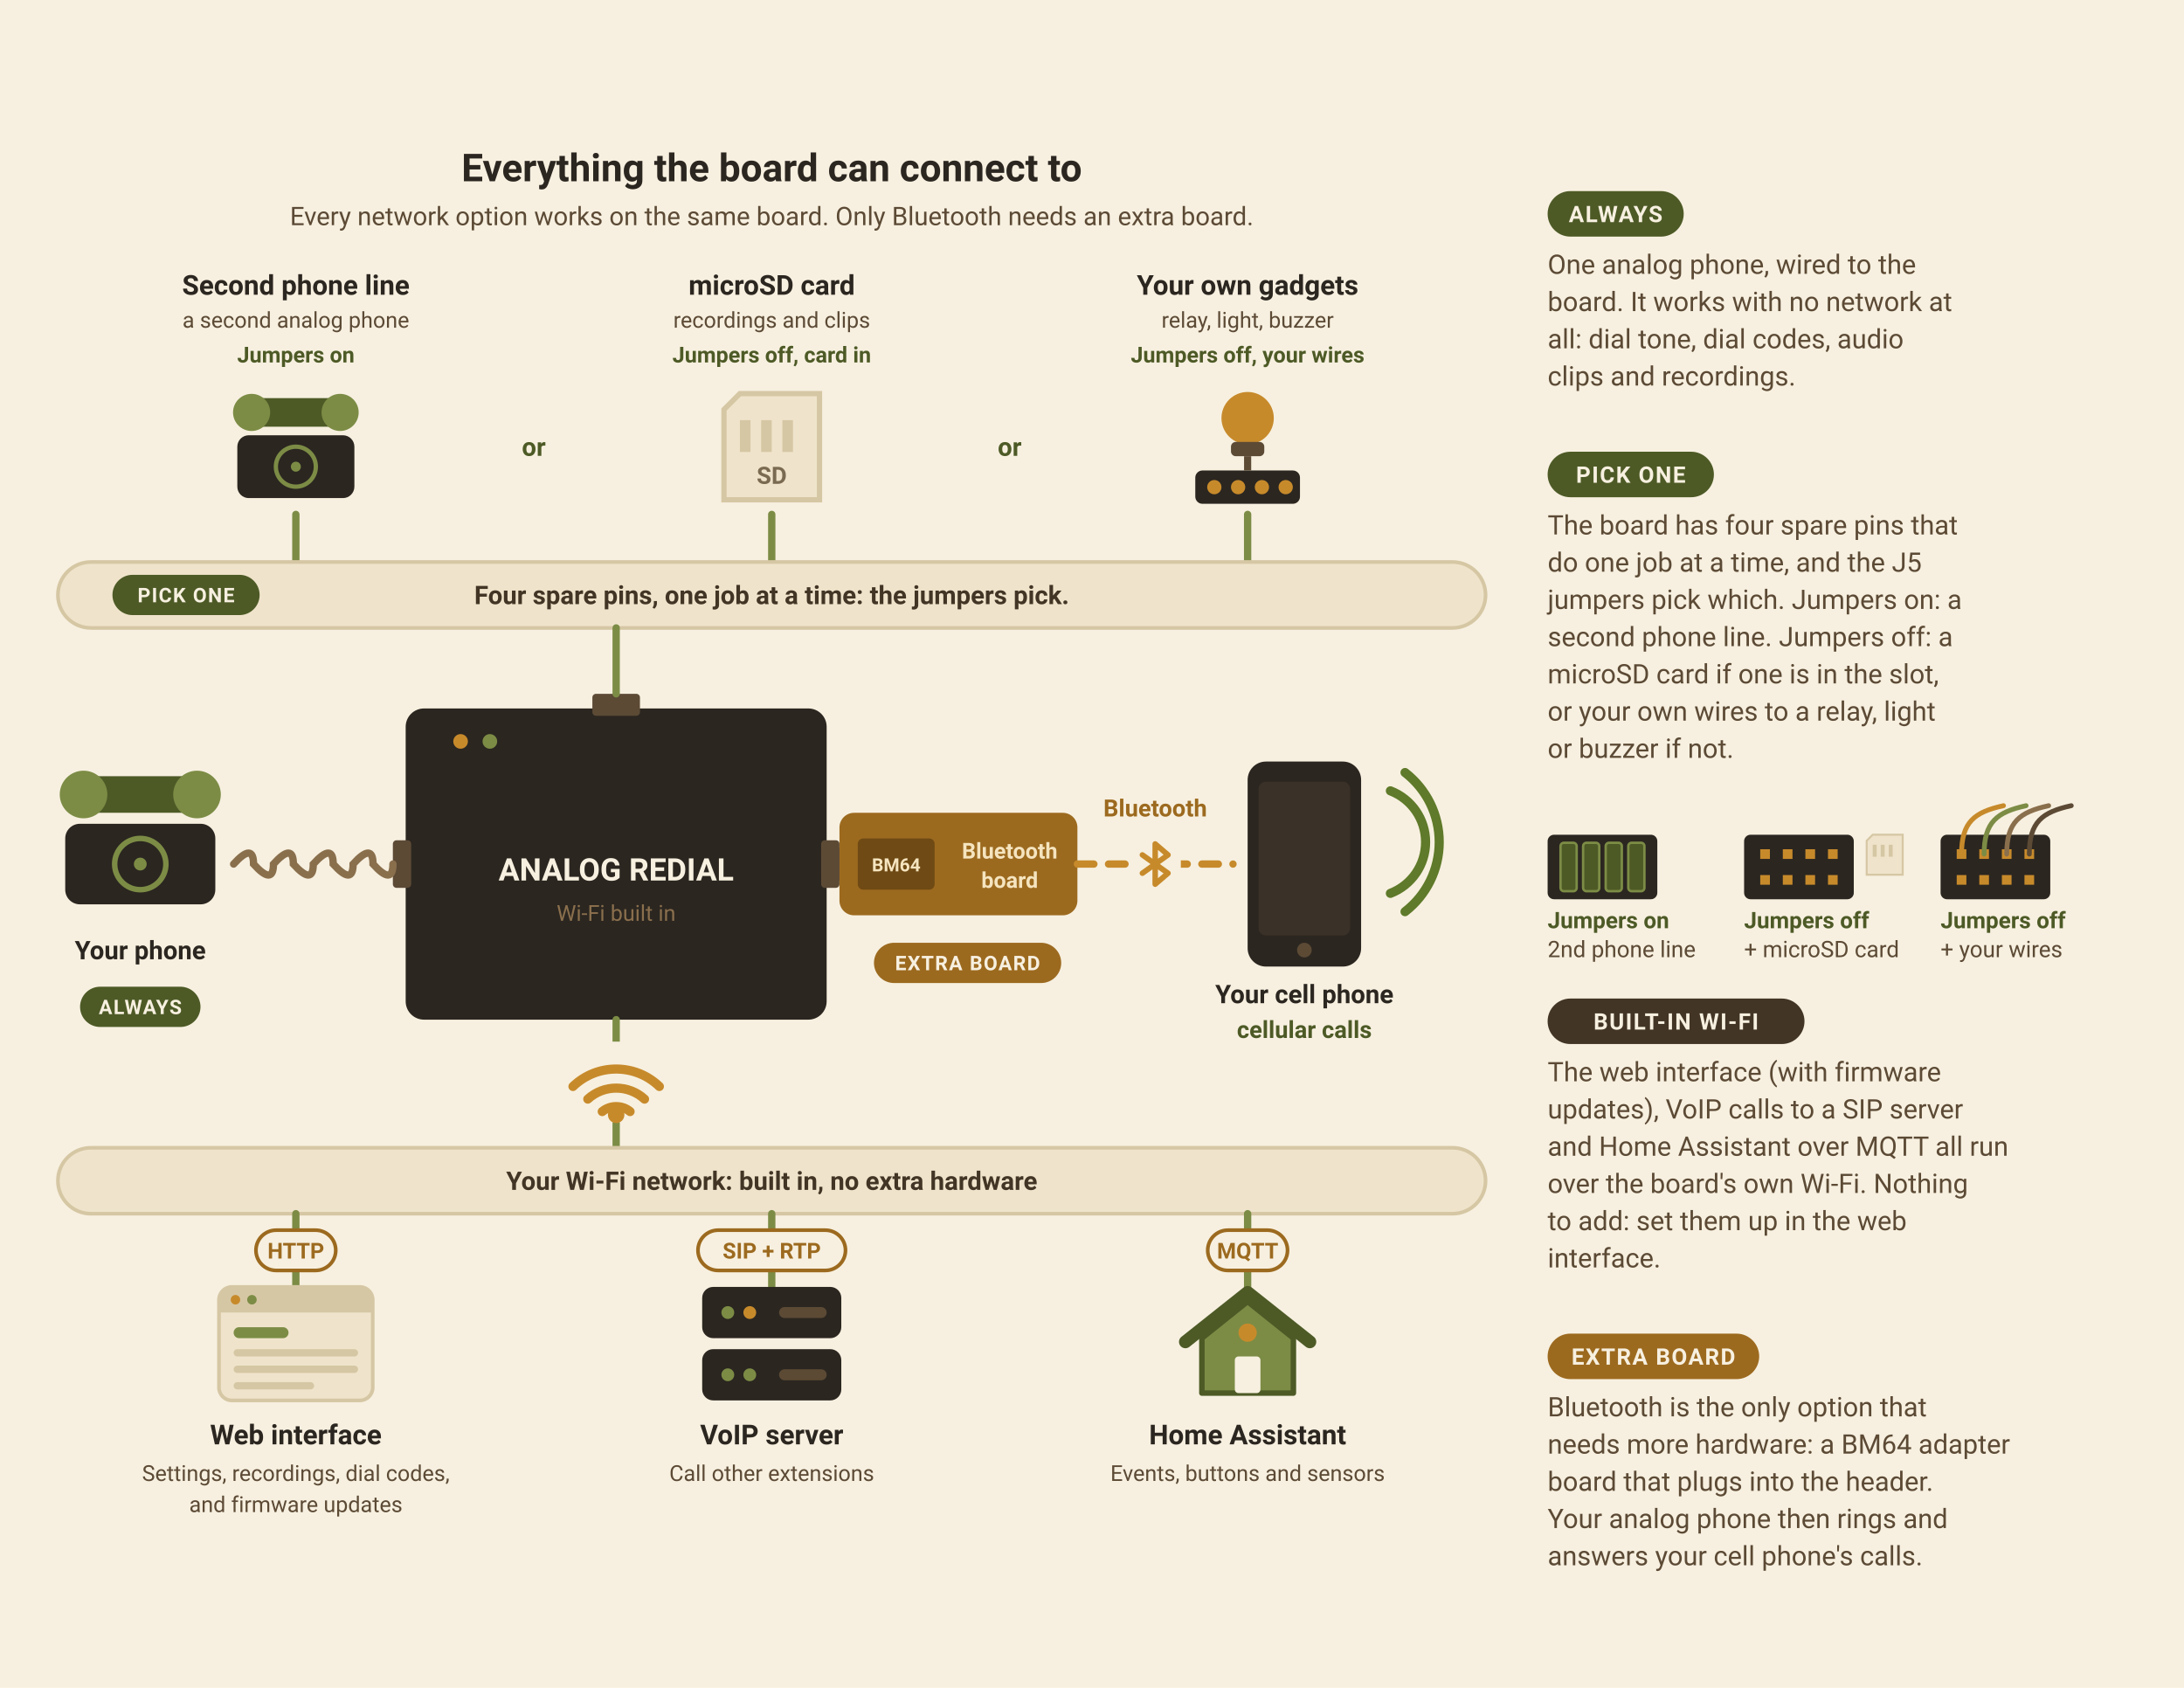
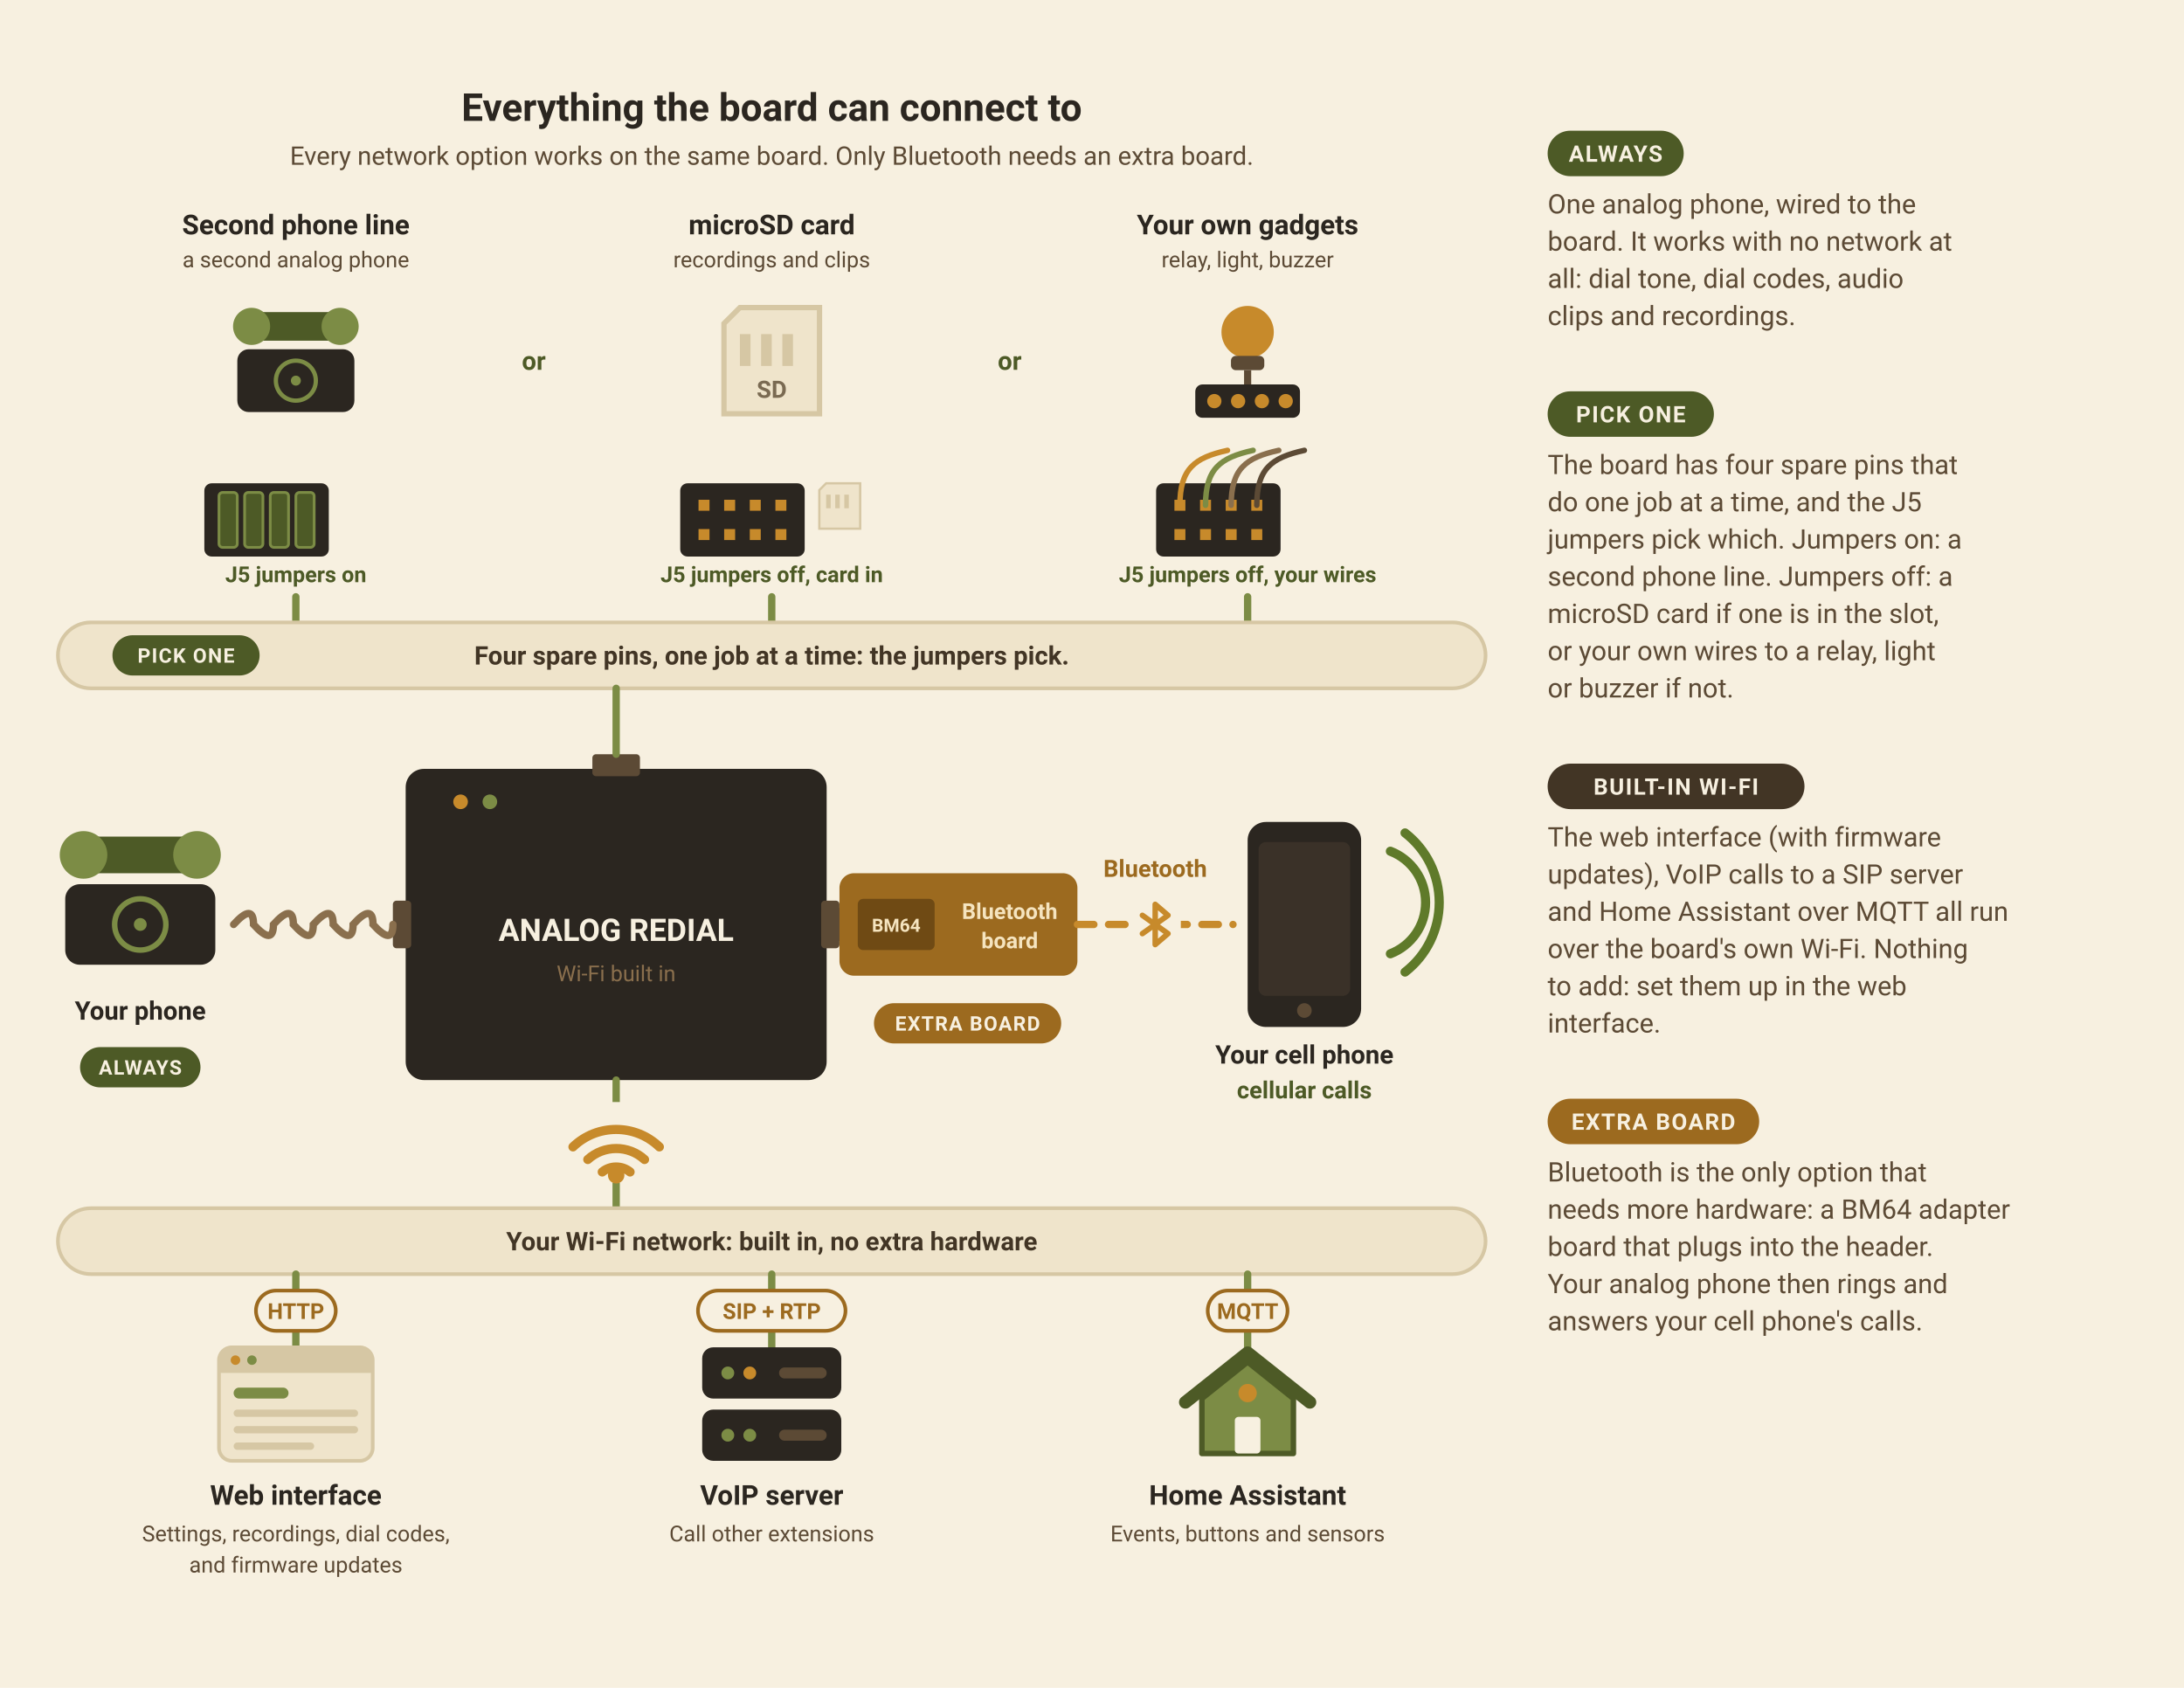
<svg xmlns="http://www.w3.org/2000/svg" viewBox="0 0 1056 816" width="1056" height="816" role="img" aria-label="Everything the Analog Redial board can connect to: one phone always, then a second line or a microSD card or your own gadgets on four spare pins, chosen with the J5 jumpers; Wi-Fi to the web interface, a VoIP server and Home Assistant; and Bluetooth through an extra adapter board">
  <rect id="background" width="1056" height="816" fill="#f7f0e0" />
  <g font-family="system-ui, -apple-system, Segoe UI, Roboto, sans-serif">
-     <g id="diagram" transform="translate(28,66.39) scale(0.885)">
+     <g id="diagram" transform="translate(28,37.185) scale(0.885)">
      <g id="title">
        <text x="390" y="24" text-anchor="middle" font-size="21" font-weight="700" fill="#2b2620">Everything the board can connect to</text>
      </g>
      <g id="subtitle">
        <text x="390" y="48" text-anchor="middle" font-size="14" font-weight="400" fill="#5c4a35">Every network option works on the same board. Only Bluetooth needs an extra board.</text>
      </g>
-       <g id="option-line-2" transform="translate(94.9,137.8)">
+       <g id="option-line-2" transform="translate(94.9,123.8)">
        <g transform="scale(0.78)">
          <g id="handset">
            <line x1="14" y1="16" x2="76" y2="16" stroke="#4d5a26" stroke-width="20" stroke-linecap="round" />
            <circle cx="14" cy="16" r="13" fill="#7c8c45" />
            <circle cx="76" cy="16" r="13" fill="#7c8c45" />
          </g>
          <g id="body">
            <rect x="4" y="32" width="82" height="44" rx="8" fill="#2b2620" />
            <circle cx="45" cy="54" r="14" fill="none" stroke="#7c8c45" stroke-width="3" />
            <circle cx="45" cy="54" r="3.5" fill="#7c8c45" />
          </g>
        </g>
      </g>
      <g id="label-line-2">
        <text x="130" y="86" text-anchor="middle" font-size="15" font-weight="600" fill="#2b2620">Second phone line</text>
      </g>
      <g id="desc-line-2">
        <text x="130" y="104" text-anchor="middle" font-size="12" font-weight="400" fill="#5c4a35">a second analog phone</text>
      </g>
-       <g id="action-line-2">
-         <text x="130" y="123" text-anchor="middle" font-size="12" font-weight="700" fill="#4d5a26">Jumpers on</text>
+       <g id="j5-line-2" transform="translate(80,200)">
+         <rect id="header" x="0" y="22" width="68" height="40" rx="4" fill="#2b2620" />
+         <rect x="10" y="31" width="6" height="6" fill="#c78a2b" />
+         <rect x="10" y="47" width="6" height="6" fill="#c78a2b" />
+         <rect x="24" y="31" width="6" height="6" fill="#c78a2b" />
+         <rect x="24" y="47" width="6" height="6" fill="#c78a2b" />
+         <rect x="38" y="31" width="6" height="6" fill="#c78a2b" />
+         <rect x="38" y="47" width="6" height="6" fill="#c78a2b" />
+         <rect x="52" y="31" width="6" height="6" fill="#c78a2b" />
+         <rect x="52" y="47" width="6" height="6" fill="#c78a2b" />
+         <rect x="8" y="27" width="10" height="30" rx="2" fill="#4d5a26" stroke="#7c8c45" stroke-width="1.5" />
+         <rect x="22" y="27" width="10" height="30" rx="2" fill="#4d5a26" stroke="#7c8c45" stroke-width="1.5" />
+         <rect x="36" y="27" width="10" height="30" rx="2" fill="#4d5a26" stroke="#7c8c45" stroke-width="1.5" />
+         <rect x="50" y="27" width="10" height="30" rx="2" fill="#4d5a26" stroke="#7c8c45" stroke-width="1.5" />
+       </g>
+       <g id="j5-caption-line-2">
+         <text x="130" y="276" text-anchor="middle" font-size="12" font-weight="700" fill="#4d5a26">J5 jumpers on</text>
      </g>
      <g id="link-line-2">
-         <line x1="130" y1="206" x2="130" y2="232" stroke="#7c8c45" stroke-width="4" stroke-linecap="round" />
-       </g>
-       <g id="option-microsd" transform="translate(363.9,140)">
+         <line x1="130" y1="284" x2="130" y2="298" stroke="#7c8c45" stroke-width="4" stroke-linecap="round" />
+       </g>
+       <g id="option-microsd" transform="translate(363.9,126)">
        <g transform="scale(1.45)">
          <path d="M 6 0 H 36 V 40 H 0 V 6 Z" fill="#efe4cb" stroke="#d6c7a4" stroke-width="2" />
          <rect x="6" y="10" width="4" height="12" fill="#d6c7a4" />
          <rect x="14" y="10" width="4" height="12" fill="#d6c7a4" />
          <rect x="22" y="10" width="4" height="12" fill="#d6c7a4" />
          <text x="18" y="34" text-anchor="middle" font-size="9" font-weight="600" fill="#7a6a52">SD</text>
        </g>
      </g>
      <g id="label-microsd">
        <text x="390" y="86" text-anchor="middle" font-size="15" font-weight="600" fill="#2b2620">microSD card</text>
      </g>
      <g id="desc-microsd">
        <text x="390" y="104" text-anchor="middle" font-size="12" font-weight="400" fill="#5c4a35">recordings and clips</text>
      </g>
-       <g id="action-microsd">
-         <text x="390" y="123" text-anchor="middle" font-size="12" font-weight="700" fill="#4d5a26">Jumpers off, card in</text>
+       <g id="j5-microsd" transform="translate(340,200)">
+         <rect id="header" x="0" y="22" width="68" height="40" rx="4" fill="#2b2620" />
+         <rect x="10" y="31" width="6" height="6" fill="#c78a2b" />
+         <rect x="10" y="47" width="6" height="6" fill="#c78a2b" />
+         <rect x="24" y="31" width="6" height="6" fill="#c78a2b" />
+         <rect x="24" y="47" width="6" height="6" fill="#c78a2b" />
+         <rect x="38" y="31" width="6" height="6" fill="#c78a2b" />
+         <rect x="38" y="47" width="6" height="6" fill="#c78a2b" />
+         <rect x="52" y="31" width="6" height="6" fill="#c78a2b" />
+         <rect x="52" y="47" width="6" height="6" fill="#c78a2b" />
+         <g transform="translate(76,22) scale(0.62)">
+           <path d="M 6 0 H 36 V 40 H 0 V 6 Z" fill="#efe4cb" stroke="#d6c7a4" stroke-width="2" />
+           <rect x="6" y="10" width="4" height="12" fill="#d6c7a4" />
+           <rect x="14" y="10" width="4" height="12" fill="#d6c7a4" />
+           <rect x="22" y="10" width="4" height="12" fill="#d6c7a4" />
+         </g>
+       </g>
+       <g id="j5-caption-microsd">
+         <text x="390" y="276" text-anchor="middle" font-size="12" font-weight="700" fill="#4d5a26">J5 jumpers off, card in</text>
      </g>
      <g id="link-microsd">
-         <line x1="390" y1="206" x2="390" y2="232" stroke="#7c8c45" stroke-width="4" stroke-linecap="round" />
-       </g>
-       <g id="option-pins" transform="translate(621.4,137.8)">
+         <line x1="390" y1="284" x2="390" y2="298" stroke="#7c8c45" stroke-width="4" stroke-linecap="round" />
+       </g>
+       <g id="option-pins" transform="translate(621.4,123.8)">
        <g transform="scale(1.3)">
          <circle id="bulb" cx="22" cy="12" r="11" fill="#c78a2b" />
          <rect id="bulb-base" x="15" y="22" width="14" height="6" rx="2" fill="#5c4a35" />
          <rect id="header" x="0" y="34" width="44" height="14" rx="3" fill="#2b2620" />
          <circle cx="8" cy="41" r="3" fill="#c78a2b" />
          <circle cx="18" cy="41" r="3" fill="#c78a2b" />
          <circle cx="28" cy="41" r="3" fill="#c78a2b" />
          <circle cx="38" cy="41" r="3" fill="#c78a2b" />
          <path d="M 22 28 V 34" stroke="#5c4a35" stroke-width="3" />
        </g>
      </g>
      <g id="label-pins">
        <text x="650" y="86" text-anchor="middle" font-size="15" font-weight="600" fill="#2b2620">Your own gadgets</text>
      </g>
      <g id="desc-pins">
        <text x="650" y="104" text-anchor="middle" font-size="12" font-weight="400" fill="#5c4a35">relay, light, buzzer</text>
      </g>
-       <g id="action-pins">
-         <text x="650" y="123" text-anchor="middle" font-size="12" font-weight="700" fill="#4d5a26">Jumpers off, your wires</text>
+       <g id="j5-pins" transform="translate(600,200)">
+         <rect id="header" x="0" y="22" width="68" height="40" rx="4" fill="#2b2620" />
+         <rect x="10" y="31" width="6" height="6" fill="#c78a2b" />
+         <rect x="10" y="47" width="6" height="6" fill="#c78a2b" />
+         <rect x="24" y="31" width="6" height="6" fill="#c78a2b" />
+         <rect x="24" y="47" width="6" height="6" fill="#c78a2b" />
+         <rect x="38" y="31" width="6" height="6" fill="#c78a2b" />
+         <rect x="38" y="47" width="6" height="6" fill="#c78a2b" />
+         <rect x="52" y="31" width="6" height="6" fill="#c78a2b" />
+         <rect x="52" y="47" width="6" height="6" fill="#c78a2b" />
+         <path d="M 13 34 C 13 14, 21 8, 39 4" fill="none" stroke="#c78a2b" stroke-width="3" stroke-linecap="round" />
+         <path d="M 27 34 C 27 14, 35 8, 53 4" fill="none" stroke="#7c8c45" stroke-width="3" stroke-linecap="round" />
+         <path d="M 41 34 C 41 14, 49 8, 67 4" fill="none" stroke="#8a6f4d" stroke-width="3" stroke-linecap="round" />
+         <path d="M 55 34 C 55 14, 63 8, 81 4" fill="none" stroke="#5c4a35" stroke-width="3" stroke-linecap="round" />
+       </g>
+       <g id="j5-caption-pins">
+         <text x="650" y="276" text-anchor="middle" font-size="12" font-weight="700" fill="#4d5a26">J5 jumpers off, your wires</text>
      </g>
      <g id="link-pins">
-         <line x1="650" y1="206" x2="650" y2="232" stroke="#7c8c45" stroke-width="4" stroke-linecap="round" />
+         <line x1="650" y1="284" x2="650" y2="298" stroke="#7c8c45" stroke-width="4" stroke-linecap="round" />
      </g>
      <g id="or-1">
-         <text x="260" y="174" text-anchor="middle" font-size="14" font-weight="700" fill="#4d5a26">or</text>
+         <text x="260" y="160" text-anchor="middle" font-size="14" font-weight="700" fill="#4d5a26">or</text>
      </g>
      <g id="or-2">
-         <text x="520" y="174" text-anchor="middle" font-size="14" font-weight="700" fill="#4d5a26">or</text>
+         <text x="520" y="160" text-anchor="middle" font-size="14" font-weight="700" fill="#4d5a26">or</text>
      </g>
      <g id="options-bar">
-         <rect x="0" y="232" width="780" height="36" rx="18" fill="#efe4cb" stroke="#d6c7a4" stroke-width="2" />
-         <text x="390.0" y="255" text-anchor="middle" font-size="14" font-weight="600" fill="#423525">Four spare pins, one job at a time: the jumpers pick.</text>
+         <rect x="0" y="298" width="780" height="36" rx="18" fill="#efe4cb" stroke="#d6c7a4" stroke-width="2" />
+         <text x="390.0" y="321" text-anchor="middle" font-size="14" font-weight="600" fill="#423525">Four spare pins, one job at a time: the jumpers pick.</text>
      </g>
      <g id="tag-pick-one">
-         <rect x="29.8" y="239" width="80.4" height="22" rx="11" fill="#4d5a26" />
-         <text x="70" y="254" text-anchor="middle" font-size="11" font-weight="700" letter-spacing="0.6" fill="#f7f0e0">PICK ONE</text>
-       </g>
-       <g id="board" transform="translate(190,312)">
+         <rect x="29.8" y="305" width="80.4" height="22" rx="11" fill="#4d5a26" />
+         <text x="70" y="320" text-anchor="middle" font-size="11" font-weight="700" letter-spacing="0.6" fill="#f7f0e0">PICK ONE</text>
+       </g>
+       <g id="board" transform="translate(190,378)">
        <rect id="pcb" x="0" y="0" width="230" height="170" rx="10" fill="#2b2620" />
        <rect id="jack-line-1" x="-7" y="72" width="10" height="26" rx="2" fill="#5c4a35" />
        <rect id="options-connector" x="227" y="72" width="10" height="26" rx="2" fill="#5c4a35" />
        <rect id="adapter-header" x="102" y="-8" width="26" height="12" rx="2" fill="#5c4a35" />
        <circle id="led-1" cx="30" cy="18" r="4" fill="#c78a2b" />
        <circle id="led-2" cx="46" cy="18" r="4" fill="#7c8c45" />
        <text x="115" y="94" text-anchor="middle" font-size="17" font-weight="600" fill="#f7f0e0">ANALOG REDIAL</text>
        <text x="115" y="116" text-anchor="middle" font-size="12" fill="#8a6f4d">Wi-Fi built in</text>
      </g>
      <g id="link-options">
-         <line x1="305" y1="268" x2="305" y2="304" stroke="#7c8c45" stroke-width="4" stroke-linecap="round" />
-       </g>
-       <g id="phone-line-1" transform="translate(0,343)">
+         <line x1="305" y1="334" x2="305" y2="370" stroke="#7c8c45" stroke-width="4" stroke-linecap="round" />
+       </g>
+       <g id="phone-line-1" transform="translate(0,409)">
        <g id="handset">
          <line x1="14" y1="16" x2="76" y2="16" stroke="#4d5a26" stroke-width="20" stroke-linecap="round" />
          <circle cx="14" cy="16" r="13" fill="#7c8c45" />
          <circle cx="76" cy="16" r="13" fill="#7c8c45" />
        </g>
        <g id="body">
          <rect x="4" y="32" width="82" height="44" rx="8" fill="#2b2620" />
          <circle cx="45" cy="54" r="14" fill="none" stroke="#7c8c45" stroke-width="3" />
          <circle cx="45" cy="54" r="3.5" fill="#7c8c45" />
        </g>
      </g>
-       <g id="cord-line-1" transform="translate(96,397)">
+       <g id="cord-line-1" transform="translate(96,463)">
        <path d="M 0 0 q 10.88 -12 10.88 0 q 10.88 12 10.88 0 q 10.88 -12 10.88 0 q 10.88 12 10.88 0 q 10.88 -12 10.88 0 q 10.88 12 10.88 0 q 10.88 -12 10.88 0 q 10.88 12 10.88 0" fill="none" stroke="#8a6f4d" stroke-width="4" stroke-linecap="round" />
      </g>
      <g id="label-line-1">
-         <text x="45" y="449" text-anchor="middle" font-size="14" font-weight="600" fill="#2b2620">Your phone</text>
+         <text x="45" y="515" text-anchor="middle" font-size="14" font-weight="600" fill="#2b2620">Your phone</text>
      </g>
      <g id="tag-always">
-         <rect x="12.1" y="464" width="65.8" height="22" rx="11" fill="#4d5a26" />
-         <text x="45" y="479" text-anchor="middle" font-size="11" font-weight="700" letter-spacing="0.6" fill="#f7f0e0">ALWAYS</text>
-       </g>
-       <g id="bluetooth-adapter" transform="translate(417,369)">
+         <rect x="12.1" y="530" width="65.8" height="22" rx="11" fill="#4d5a26" />
+         <text x="45" y="545" text-anchor="middle" font-size="11" font-weight="700" letter-spacing="0.6" fill="#f7f0e0">ALWAYS</text>
+       </g>
+       <g id="bluetooth-adapter" transform="translate(417,435)">
        <rect id="plug" x="0" y="19" width="14" height="18" rx="2" fill="#5c4a35" />
        <rect id="pcb" x="10" y="0" width="130" height="56" rx="8" fill="#9c6a1f" />
        <rect id="chip" x="20" y="14" width="42" height="28" rx="3" fill="#6f4a14" />
        <text x="41" y="32" text-anchor="middle" font-size="10" font-weight="600" fill="#f5e4bf">BM64</text>
        <text x="103" y="25" text-anchor="middle" font-size="12" font-weight="600" fill="#f5e4bf">Bluetooth</text>
        <text x="103" y="41" text-anchor="middle" font-size="12" font-weight="600" fill="#f5e4bf">board</text>
      </g>
      <g id="tag-extra-board">
-         <rect x="445.85" y="440" width="102.3" height="22" rx="11" fill="#9c6a1f" />
-         <text x="497" y="455" text-anchor="middle" font-size="11" font-weight="700" letter-spacing="0.6" fill="#f7f0e0">EXTRA BOARD</text>
+         <rect x="445.85" y="506" width="102.3" height="22" rx="11" fill="#9c6a1f" />
+         <text x="497" y="521" text-anchor="middle" font-size="11" font-weight="700" letter-spacing="0.6" fill="#f7f0e0">EXTRA BOARD</text>
      </g>
      <g id="link-bluetooth">
-         <line x1="557" y1="397" x2="642" y2="397" stroke="#c78a2b" stroke-width="4" stroke-linecap="round" stroke-dasharray="9 8" />
-       </g>
-       <g id="bluetooth-symbol" transform="translate(591.5,385)">
+         <line x1="557" y1="463" x2="642" y2="463" stroke="#c78a2b" stroke-width="4" stroke-linecap="round" stroke-dasharray="9 8" />
+       </g>
+       <g id="bluetooth-symbol" transform="translate(591.5,451)">
        <rect x="-6" y="-4" width="28" height="32" rx="6" fill="#f7f0e0" />
        <path d="M 1 7 L 15 17 L 8 23 L 8 1 L 15 7 L 1 17" fill="none" stroke="#c78a2b" stroke-width="3" stroke-linecap="round" stroke-linejoin="round" />
      </g>
      <g id="label-bluetooth">
-         <text x="599.5" y="371" text-anchor="middle" font-size="13" font-weight="600" fill="#9c6a1f">Bluetooth</text>
-       </g>
-       <g id="cell-phone" transform="translate(650,341)">
+         <text x="599.5" y="437" text-anchor="middle" font-size="13" font-weight="600" fill="#9c6a1f">Bluetooth</text>
+       </g>
+       <g id="cell-phone" transform="translate(650,407)">
        <rect x="0" y="0" width="62" height="112" rx="10" fill="#2b2620" />
        <rect x="6" y="11" width="50" height="84" rx="4" fill="#3a3128" />
        <circle cx="31" cy="103" r="4" fill="#5c4a35" />
      </g>
-       <g id="cellular" transform="translate(728,357)">
+       <g id="cellular" transform="translate(728,423)">
        <path d="M 0 56 A 30 30 0 0 0 0 0" fill="none" stroke="#5f7a2a" stroke-width="5" stroke-linecap="round" />
        <path d="M 8 66 A 48 48 0 0 0 8 -10" fill="none" stroke="#5f7a2a" stroke-width="5" stroke-linecap="round" transform="translate(0,0)" />
      </g>
      <g id="label-cell-phone">
-         <text x="681" y="473" text-anchor="middle" font-size="14" font-weight="600" fill="#2b2620">Your cell phone</text>
+         <text x="681" y="539" text-anchor="middle" font-size="14" font-weight="600" fill="#2b2620">Your cell phone</text>
      </g>
      <g id="label-cellular">
-         <text x="681" y="492" text-anchor="middle" font-size="13" font-weight="600" fill="#4d5a26">cellular calls</text>
+         <text x="681" y="558" text-anchor="middle" font-size="13" font-weight="600" fill="#4d5a26">cellular calls</text>
      </g>
      <g id="link-wifi">
-         <line x1="305" y1="482" x2="305" y2="552" stroke="#7c8c45" stroke-width="4" stroke-linecap="round" />
-       </g>
-       <g id="wifi" transform="translate(275,496)">
+         <line x1="305" y1="548" x2="305" y2="618" stroke="#7c8c45" stroke-width="4" stroke-linecap="round" />
+       </g>
+       <g id="wifi" transform="translate(275,562)">
        <rect x="-6" y="-2" width="72" height="44" rx="8" fill="#f7f0e0" />
        <path d="M 6.4 22.5 A 34 34 0 0 1 53.6 22.5" fill="none" stroke="#c78a2b" stroke-width="5" stroke-linecap="round" />
        <path d="M 14.5 29.4 A 23 23 0 0 1 45.5 29.4" fill="none" stroke="#c78a2b" stroke-width="5" stroke-linecap="round" />
        <path d="M 22.4 36.2 A 12 12 0 0 1 37.6 36.2" fill="none" stroke="#c78a2b" stroke-width="5" stroke-linecap="round" />
        <circle cx="30" cy="40" r="4.5" fill="#c78a2b" transform="translate(0,-2)" />
      </g>
      <g id="wifi-network">
-         <rect x="0" y="552" width="780" height="36" rx="18" fill="#efe4cb" stroke="#d6c7a4" stroke-width="2" />
-         <text x="390.0" y="575" text-anchor="middle" font-size="14" font-weight="600" fill="#423525">Your Wi-Fi network: built in, no extra hardware</text>
+         <rect x="0" y="618" width="780" height="36" rx="18" fill="#efe4cb" stroke="#d6c7a4" stroke-width="2" />
+         <text x="390.0" y="641" text-anchor="middle" font-size="14" font-weight="600" fill="#423525">Your Wi-Fi network: built in, no extra hardware</text>
      </g>
      <g id="link-web">
-         <line x1="130" y1="588" x2="130" y2="628" stroke="#7c8c45" stroke-width="4" stroke-linecap="round" />
+         <line x1="130" y1="654" x2="130" y2="694" stroke="#7c8c45" stroke-width="4" stroke-linecap="round" />
      </g>
      <g id="protocol-web">
-         <rect x="108.2" y="597" width="43.6" height="22" rx="11" fill="#f7f0e0" stroke="#9c6a1f" stroke-width="2" />
-         <text x="130" y="612.5" text-anchor="middle" font-size="12" font-weight="600" fill="#9c6a1f">HTTP</text>
-       </g>
-       <g id="service-web" transform="translate(88,628)">
+         <rect x="108.2" y="663" width="43.6" height="22" rx="11" fill="#f7f0e0" stroke="#9c6a1f" stroke-width="2" />
+         <text x="130" y="678.5" text-anchor="middle" font-size="12" font-weight="600" fill="#9c6a1f">HTTP</text>
+       </g>
+       <g id="service-web" transform="translate(88,694)">
        <rect x="0" y="0" width="84" height="62" rx="7" fill="#efe4cb" stroke="#d6c7a4" stroke-width="2" />
        <path d="M 0 14 H 84 V 7 a 7 7 0 0 0 -7 -7 H 7 a 7 7 0 0 0 -7 7 Z" fill="#d6c7a4" />
        <circle cx="9" cy="7" r="2.6" fill="#c78a2b" />
        <circle cx="18" cy="7" r="2.6" fill="#7c8c45" />
        <rect x="8" y="22" width="30" height="6" rx="3" fill="#7c8c45" />
        <rect x="8" y="34" width="68" height="4" rx="2" fill="#d6c7a4" />
        <rect x="8" y="43" width="68" height="4" rx="2" fill="#d6c7a4" />
        <rect x="8" y="52" width="44" height="4" rx="2" fill="#d6c7a4" />
      </g>
      <g id="label-web">
-         <text x="130" y="714" text-anchor="middle" font-size="15" font-weight="600" fill="#2b2620">Web interface</text>
+         <text x="130" y="780" text-anchor="middle" font-size="15" font-weight="600" fill="#2b2620">Web interface</text>
      </g>
      <g id="desc-web-1">
-         <text x="130" y="734" text-anchor="middle" font-size="12" font-weight="400" fill="#5c4a35">Settings, recordings, dial codes,</text>
+         <text x="130" y="800" text-anchor="middle" font-size="12" font-weight="400" fill="#5c4a35">Settings, recordings, dial codes,</text>
      </g>
      <g id="desc-web-2">
-         <text x="130" y="751" text-anchor="middle" font-size="12" font-weight="400" fill="#5c4a35">and firmware updates</text>
+         <text x="130" y="817" text-anchor="middle" font-size="12" font-weight="400" fill="#5c4a35">and firmware updates</text>
      </g>
      <g id="link-voip">
-         <line x1="390" y1="588" x2="390" y2="628" stroke="#7c8c45" stroke-width="4" stroke-linecap="round" />
+         <line x1="390" y1="654" x2="390" y2="694" stroke="#7c8c45" stroke-width="4" stroke-linecap="round" />
      </g>
      <g id="protocol-voip">
-         <rect x="349.7" y="597" width="80.6" height="22" rx="11" fill="#f7f0e0" stroke="#9c6a1f" stroke-width="2" />
-         <text x="390" y="612.5" text-anchor="middle" font-size="12" font-weight="600" fill="#9c6a1f">SIP + RTP</text>
-       </g>
-       <g id="service-voip" transform="translate(352,628)">
+         <rect x="349.7" y="663" width="80.6" height="22" rx="11" fill="#f7f0e0" stroke="#9c6a1f" stroke-width="2" />
+         <text x="390" y="678.5" text-anchor="middle" font-size="12" font-weight="600" fill="#9c6a1f">SIP + RTP</text>
+       </g>
+       <g id="service-voip" transform="translate(352,694)">
        <rect x="0" y="0" width="76" height="28" rx="6" fill="#2b2620" />
        <rect x="0" y="34" width="76" height="28" rx="6" fill="#2b2620" />
        <circle cx="14" cy="14" r="3.5" fill="#7c8c45" />
        <circle cx="26" cy="14" r="3.5" fill="#c78a2b" />
        <rect x="42" y="11" width="26" height="6" rx="3" fill="#5c4a35" />
        <circle cx="14" cy="48" r="3.5" fill="#7c8c45" />
        <circle cx="26" cy="48" r="3.5" fill="#7c8c45" />
        <rect x="42" y="45" width="26" height="6" rx="3" fill="#5c4a35" />
      </g>
      <g id="label-voip">
-         <text x="390" y="714" text-anchor="middle" font-size="15" font-weight="600" fill="#2b2620">VoIP server</text>
+         <text x="390" y="780" text-anchor="middle" font-size="15" font-weight="600" fill="#2b2620">VoIP server</text>
      </g>
      <g id="desc-voip-1">
-         <text x="390" y="734" text-anchor="middle" font-size="12" font-weight="400" fill="#5c4a35">Call other extensions</text>
+         <text x="390" y="800" text-anchor="middle" font-size="12" font-weight="400" fill="#5c4a35">Call other extensions</text>
      </g>
      <g id="link-home">
-         <line x1="650" y1="588" x2="650" y2="628" stroke="#7c8c45" stroke-width="4" stroke-linecap="round" />
+         <line x1="650" y1="654" x2="650" y2="694" stroke="#7c8c45" stroke-width="4" stroke-linecap="round" />
      </g>
      <g id="protocol-home">
-         <rect x="628.2" y="597" width="43.6" height="22" rx="11" fill="#f7f0e0" stroke="#9c6a1f" stroke-width="2" />
-         <text x="650" y="612.5" text-anchor="middle" font-size="12" font-weight="600" fill="#9c6a1f">MQTT</text>
-       </g>
-       <g id="service-home" transform="translate(612,628)">
+         <rect x="628.2" y="663" width="43.6" height="22" rx="11" fill="#f7f0e0" stroke="#9c6a1f" stroke-width="2" />
+         <text x="650" y="678.5" text-anchor="middle" font-size="12" font-weight="600" fill="#9c6a1f">MQTT</text>
+       </g>
+       <g id="service-home" transform="translate(612,694)">
        <path d="M 4 30 L 38 3 L 72 30" fill="none" stroke="#4d5a26" stroke-width="7" stroke-linecap="round" stroke-linejoin="round" />
        <path d="M 13 28 V 58 H 63 V 28 L 38 8 Z" fill="#7c8c45" stroke="#4d5a26" stroke-width="3" stroke-linejoin="round" />
        <rect x="31" y="38" width="14" height="20" rx="2" fill="#f7f0e0" />
        <circle cx="38" cy="25" r="5" fill="#c78a2b" />
      </g>
      <g id="label-home">
-         <text x="650" y="714" text-anchor="middle" font-size="15" font-weight="600" fill="#2b2620">Home Assistant</text>
+         <text x="650" y="780" text-anchor="middle" font-size="15" font-weight="600" fill="#2b2620">Home Assistant</text>
      </g>
      <g id="desc-home-1">
-         <text x="650" y="734" text-anchor="middle" font-size="12" font-weight="400" fill="#5c4a35">Events, buttons and sensors</text>
+         <text x="650" y="800" text-anchor="middle" font-size="12" font-weight="400" fill="#5c4a35">Events, buttons and sensors</text>
      </g>
    </g>
    <g id="legend">
      <g id="legend-always">
-         <rect x="748.3" y="92.39" width="65.8" height="22" rx="11" fill="#4d5a26" />
-         <text x="781.2" y="107.39" text-anchor="middle" font-size="11" font-weight="700" letter-spacing="0.6" fill="#f7f0e0">ALWAYS</text>
-         <text x="748.3" y="132.39" font-size="13" fill="#5c4a35">One analog phone, wired to the</text>
-         <text x="748.3" y="150.39" font-size="13" fill="#5c4a35">board. It works with no network at</text>
-         <text x="748.3" y="168.39" font-size="13" fill="#5c4a35">all: dial tone, dial codes, audio</text>
-         <text x="748.3" y="186.39" font-size="13" fill="#5c4a35">clips and recordings.</text>
+         <rect x="748.3" y="63.185" width="65.8" height="22" rx="11" fill="#4d5a26" />
+         <text x="781.2" y="78.185" text-anchor="middle" font-size="11" font-weight="700" letter-spacing="0.6" fill="#f7f0e0">ALWAYS</text>
+         <text x="748.3" y="103.185" font-size="13" fill="#5c4a35">One analog phone, wired to the</text>
+         <text x="748.3" y="121.185" font-size="13" fill="#5c4a35">board. It works with no network at</text>
+         <text x="748.3" y="139.185" font-size="13" fill="#5c4a35">all: dial tone, dial codes, audio</text>
+         <text x="748.3" y="157.185" font-size="13" fill="#5c4a35">clips and recordings.</text>
      </g>
      <g id="legend-pick-one">
-         <rect x="748.3" y="218.39" width="80.4" height="22" rx="11" fill="#4d5a26" />
-         <text x="788.5" y="233.39" text-anchor="middle" font-size="11" font-weight="700" letter-spacing="0.6" fill="#f7f0e0">PICK ONE</text>
-         <text x="748.3" y="258.39" font-size="13" fill="#5c4a35">The board has four spare pins that</text>
-         <text x="748.3" y="276.39" font-size="13" fill="#5c4a35">do one job at a time, and the J5</text>
-         <text x="748.3" y="294.39" font-size="13" fill="#5c4a35">jumpers pick which. Jumpers on: a</text>
-         <text x="748.3" y="312.39" font-size="13" fill="#5c4a35">second phone line. Jumpers off: a</text>
-         <text x="748.3" y="330.39" font-size="13" fill="#5c4a35">microSD card if one is in the slot,</text>
-         <text x="748.3" y="348.39" font-size="13" fill="#5c4a35">or your own wires to a relay, light</text>
-         <text x="748.3" y="366.39" font-size="13" fill="#5c4a35">or buzzer if not.</text>
-         <g id="j5-states">
-           <g id="j5-jumpers-on" transform="translate(748.3,386.39) scale(0.78)">
-             <rect id="header" x="0" y="22" width="68" height="40" rx="4" fill="#2b2620" />
-             <rect x="10" y="31" width="6" height="6" fill="#c78a2b" />
-             <rect x="10" y="47" width="6" height="6" fill="#c78a2b" />
-             <rect x="24" y="31" width="6" height="6" fill="#c78a2b" />
-             <rect x="24" y="47" width="6" height="6" fill="#c78a2b" />
-             <rect x="38" y="31" width="6" height="6" fill="#c78a2b" />
-             <rect x="38" y="47" width="6" height="6" fill="#c78a2b" />
-             <rect x="52" y="31" width="6" height="6" fill="#c78a2b" />
-             <rect x="52" y="47" width="6" height="6" fill="#c78a2b" />
-             <rect x="8" y="27" width="10" height="30" rx="2" fill="#4d5a26" stroke="#7c8c45" stroke-width="1.5" />
-             <rect x="22" y="27" width="10" height="30" rx="2" fill="#4d5a26" stroke="#7c8c45" stroke-width="1.5" />
-             <rect x="36" y="27" width="10" height="30" rx="2" fill="#4d5a26" stroke="#7c8c45" stroke-width="1.5" />
-             <rect x="50" y="27" width="10" height="30" rx="2" fill="#4d5a26" stroke="#7c8c45" stroke-width="1.5" />
-           </g>
-           <text x="748.3" y="448.75" font-size="11" font-weight="700" fill="#4d5a26">Jumpers on</text>
-           <text x="748.3" y="462.75" font-size="11" fill="#5c4a35">2nd phone line</text>
-           <g id="j5-jumpers-off-card" transform="translate(843.3,386.39) scale(0.78)">
-             <rect id="header" x="0" y="22" width="68" height="40" rx="4" fill="#2b2620" />
-             <rect x="10" y="31" width="6" height="6" fill="#c78a2b" />
-             <rect x="10" y="47" width="6" height="6" fill="#c78a2b" />
-             <rect x="24" y="31" width="6" height="6" fill="#c78a2b" />
-             <rect x="24" y="47" width="6" height="6" fill="#c78a2b" />
-             <rect x="38" y="31" width="6" height="6" fill="#c78a2b" />
-             <rect x="38" y="47" width="6" height="6" fill="#c78a2b" />
-             <rect x="52" y="31" width="6" height="6" fill="#c78a2b" />
-             <rect x="52" y="47" width="6" height="6" fill="#c78a2b" />
-             <g transform="translate(76,22) scale(0.62)">
-               <path d="M 6 0 H 36 V 40 H 0 V 6 Z" fill="#efe4cb" stroke="#d6c7a4" stroke-width="2" />
-               <rect x="6" y="10" width="4" height="12" fill="#d6c7a4" />
-               <rect x="14" y="10" width="4" height="12" fill="#d6c7a4" />
-               <rect x="22" y="10" width="4" height="12" fill="#d6c7a4" />
-             </g>
-           </g>
-           <text x="843.3" y="448.75" font-size="11" font-weight="700" fill="#4d5a26">Jumpers off</text>
-           <text x="843.3" y="462.75" font-size="11" fill="#5c4a35">+ microSD card</text>
-           <g id="j5-jumpers-off-wires" transform="translate(938.3,386.39) scale(0.78)">
-             <rect id="header" x="0" y="22" width="68" height="40" rx="4" fill="#2b2620" />
-             <rect x="10" y="31" width="6" height="6" fill="#c78a2b" />
-             <rect x="10" y="47" width="6" height="6" fill="#c78a2b" />
-             <rect x="24" y="31" width="6" height="6" fill="#c78a2b" />
-             <rect x="24" y="47" width="6" height="6" fill="#c78a2b" />
-             <rect x="38" y="31" width="6" height="6" fill="#c78a2b" />
-             <rect x="38" y="47" width="6" height="6" fill="#c78a2b" />
-             <rect x="52" y="31" width="6" height="6" fill="#c78a2b" />
-             <rect x="52" y="47" width="6" height="6" fill="#c78a2b" />
-             <path d="M 13 34 C 13 14, 21 8, 39 4" fill="none" stroke="#c78a2b" stroke-width="3" stroke-linecap="round" />
-             <path d="M 27 34 C 27 14, 35 8, 53 4" fill="none" stroke="#7c8c45" stroke-width="3" stroke-linecap="round" />
-             <path d="M 41 34 C 41 14, 49 8, 67 4" fill="none" stroke="#8a6f4d" stroke-width="3" stroke-linecap="round" />
-             <path d="M 55 34 C 55 14, 63 8, 81 4" fill="none" stroke="#5c4a35" stroke-width="3" stroke-linecap="round" />
-           </g>
-           <text x="938.3" y="448.75" font-size="11" font-weight="700" fill="#4d5a26">Jumpers off</text>
-           <text x="938.3" y="462.75" font-size="11" fill="#5c4a35">+ your wires</text>
-         </g>
+         <rect x="748.3" y="189.185" width="80.4" height="22" rx="11" fill="#4d5a26" />
+         <text x="788.5" y="204.185" text-anchor="middle" font-size="11" font-weight="700" letter-spacing="0.6" fill="#f7f0e0">PICK ONE</text>
+         <text x="748.3" y="229.185" font-size="13" fill="#5c4a35">The board has four spare pins that</text>
+         <text x="748.3" y="247.185" font-size="13" fill="#5c4a35">do one job at a time, and the J5</text>
+         <text x="748.3" y="265.185" font-size="13" fill="#5c4a35">jumpers pick which. Jumpers on: a</text>
+         <text x="748.3" y="283.185" font-size="13" fill="#5c4a35">second phone line. Jumpers off: a</text>
+         <text x="748.3" y="301.185" font-size="13" fill="#5c4a35">microSD card if one is in the slot,</text>
+         <text x="748.3" y="319.185" font-size="13" fill="#5c4a35">or your own wires to a relay, light</text>
+         <text x="748.3" y="337.185" font-size="13" fill="#5c4a35">or buzzer if not.</text>
      </g>
      <g id="legend-built-in-wi-fi">
-         <rect x="748.3" y="482.75" width="124.2" height="22" rx="11" fill="#423525" />
-         <text x="810.4" y="497.75" text-anchor="middle" font-size="11" font-weight="700" letter-spacing="0.6" fill="#f7f0e0">BUILT-IN WI-FI</text>
-         <text x="748.3" y="522.75" font-size="13" fill="#5c4a35">The web interface (with firmware</text>
-         <text x="748.3" y="540.75" font-size="13" fill="#5c4a35">updates), VoIP calls to a SIP server</text>
-         <text x="748.3" y="558.75" font-size="13" fill="#5c4a35">and Home Assistant over MQTT all run</text>
-         <text x="748.3" y="576.75" font-size="13" fill="#5c4a35">over the board's own Wi-Fi. Nothing</text>
-         <text x="748.3" y="594.75" font-size="13" fill="#5c4a35">to add: set them up in the web</text>
-         <text x="748.3" y="612.75" font-size="13" fill="#5c4a35">interface.</text>
+         <rect x="748.3" y="369.185" width="124.2" height="22" rx="11" fill="#423525" />
+         <text x="810.4" y="384.185" text-anchor="middle" font-size="11" font-weight="700" letter-spacing="0.6" fill="#f7f0e0">BUILT-IN WI-FI</text>
+         <text x="748.3" y="409.185" font-size="13" fill="#5c4a35">The web interface (with firmware</text>
+         <text x="748.3" y="427.185" font-size="13" fill="#5c4a35">updates), VoIP calls to a SIP server</text>
+         <text x="748.3" y="445.185" font-size="13" fill="#5c4a35">and Home Assistant over MQTT all run</text>
+         <text x="748.3" y="463.185" font-size="13" fill="#5c4a35">over the board's own Wi-Fi. Nothing</text>
+         <text x="748.3" y="481.185" font-size="13" fill="#5c4a35">to add: set them up in the web</text>
+         <text x="748.3" y="499.185" font-size="13" fill="#5c4a35">interface.</text>
      </g>
      <g id="legend-extra-board">
-         <rect x="748.3" y="644.75" width="102.3" height="22" rx="11" fill="#9c6a1f" />
-         <text x="799.45" y="659.75" text-anchor="middle" font-size="11" font-weight="700" letter-spacing="0.6" fill="#f7f0e0">EXTRA BOARD</text>
-         <text x="748.3" y="684.75" font-size="13" fill="#5c4a35">Bluetooth is the only option that</text>
-         <text x="748.3" y="702.75" font-size="13" fill="#5c4a35">needs more hardware: a BM64 adapter</text>
-         <text x="748.3" y="720.75" font-size="13" fill="#5c4a35">board that plugs into the header.</text>
-         <text x="748.3" y="738.75" font-size="13" fill="#5c4a35">Your analog phone then rings and</text>
-         <text x="748.3" y="756.75" font-size="13" fill="#5c4a35">answers your cell phone's calls.</text>
+         <rect x="748.3" y="531.185" width="102.3" height="22" rx="11" fill="#9c6a1f" />
+         <text x="799.45" y="546.185" text-anchor="middle" font-size="11" font-weight="700" letter-spacing="0.6" fill="#f7f0e0">EXTRA BOARD</text>
+         <text x="748.3" y="571.185" font-size="13" fill="#5c4a35">Bluetooth is the only option that</text>
+         <text x="748.3" y="589.185" font-size="13" fill="#5c4a35">needs more hardware: a BM64 adapter</text>
+         <text x="748.3" y="607.185" font-size="13" fill="#5c4a35">board that plugs into the header.</text>
+         <text x="748.3" y="625.185" font-size="13" fill="#5c4a35">Your analog phone then rings and</text>
+         <text x="748.3" y="643.185" font-size="13" fill="#5c4a35">answers your cell phone's calls.</text>
      </g>
    </g>
  </g>
</svg>
